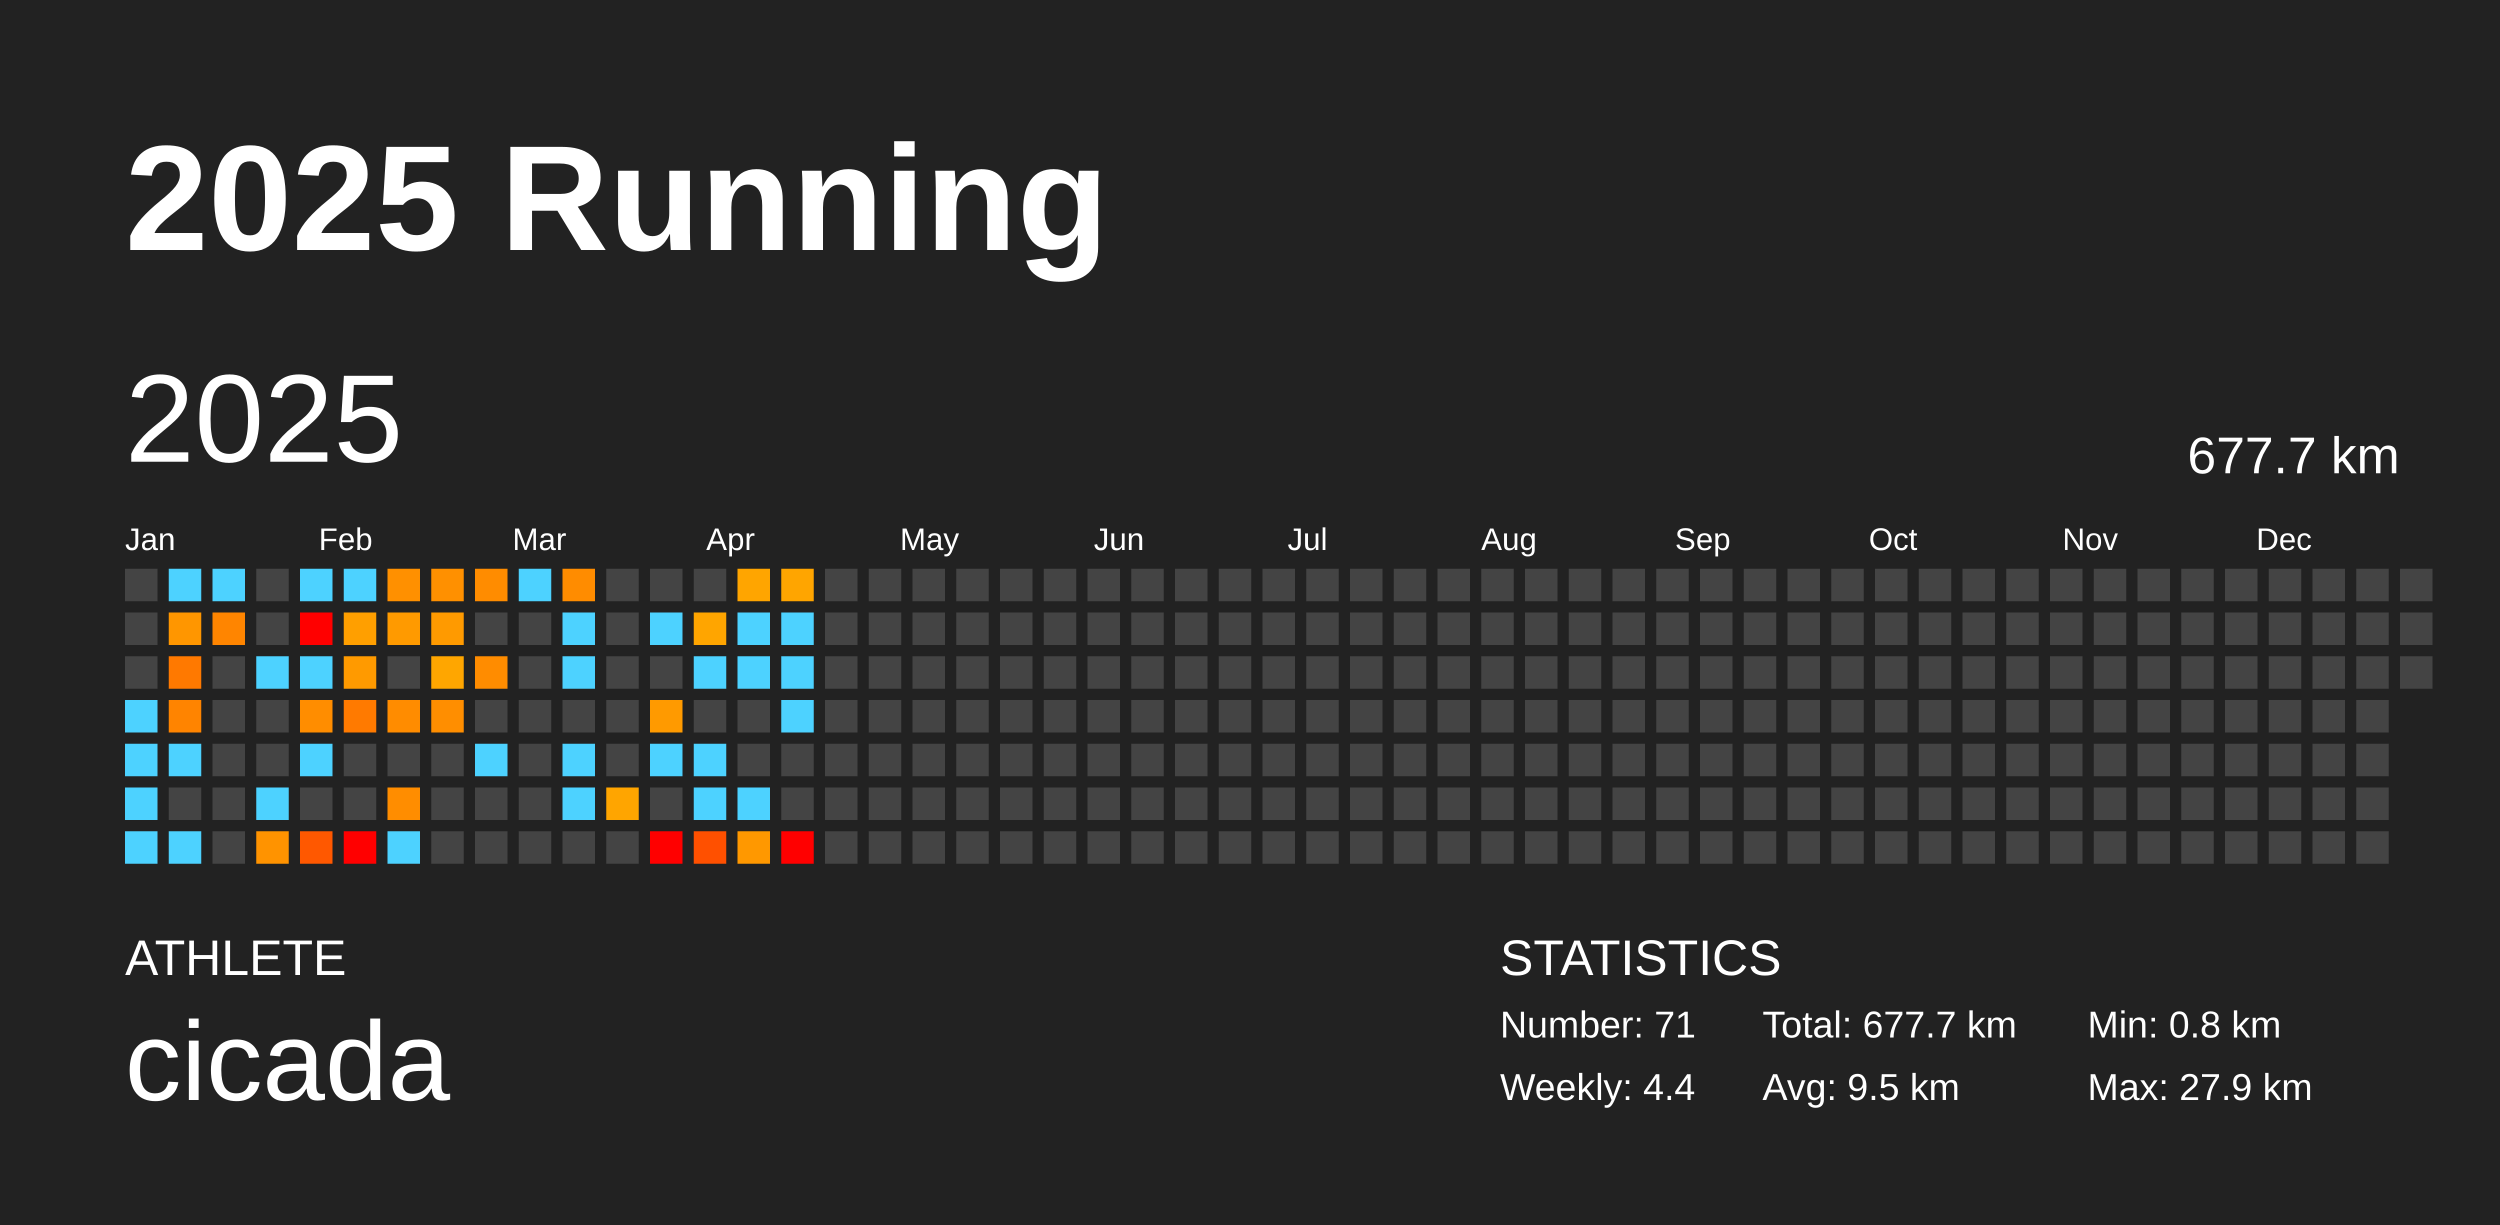
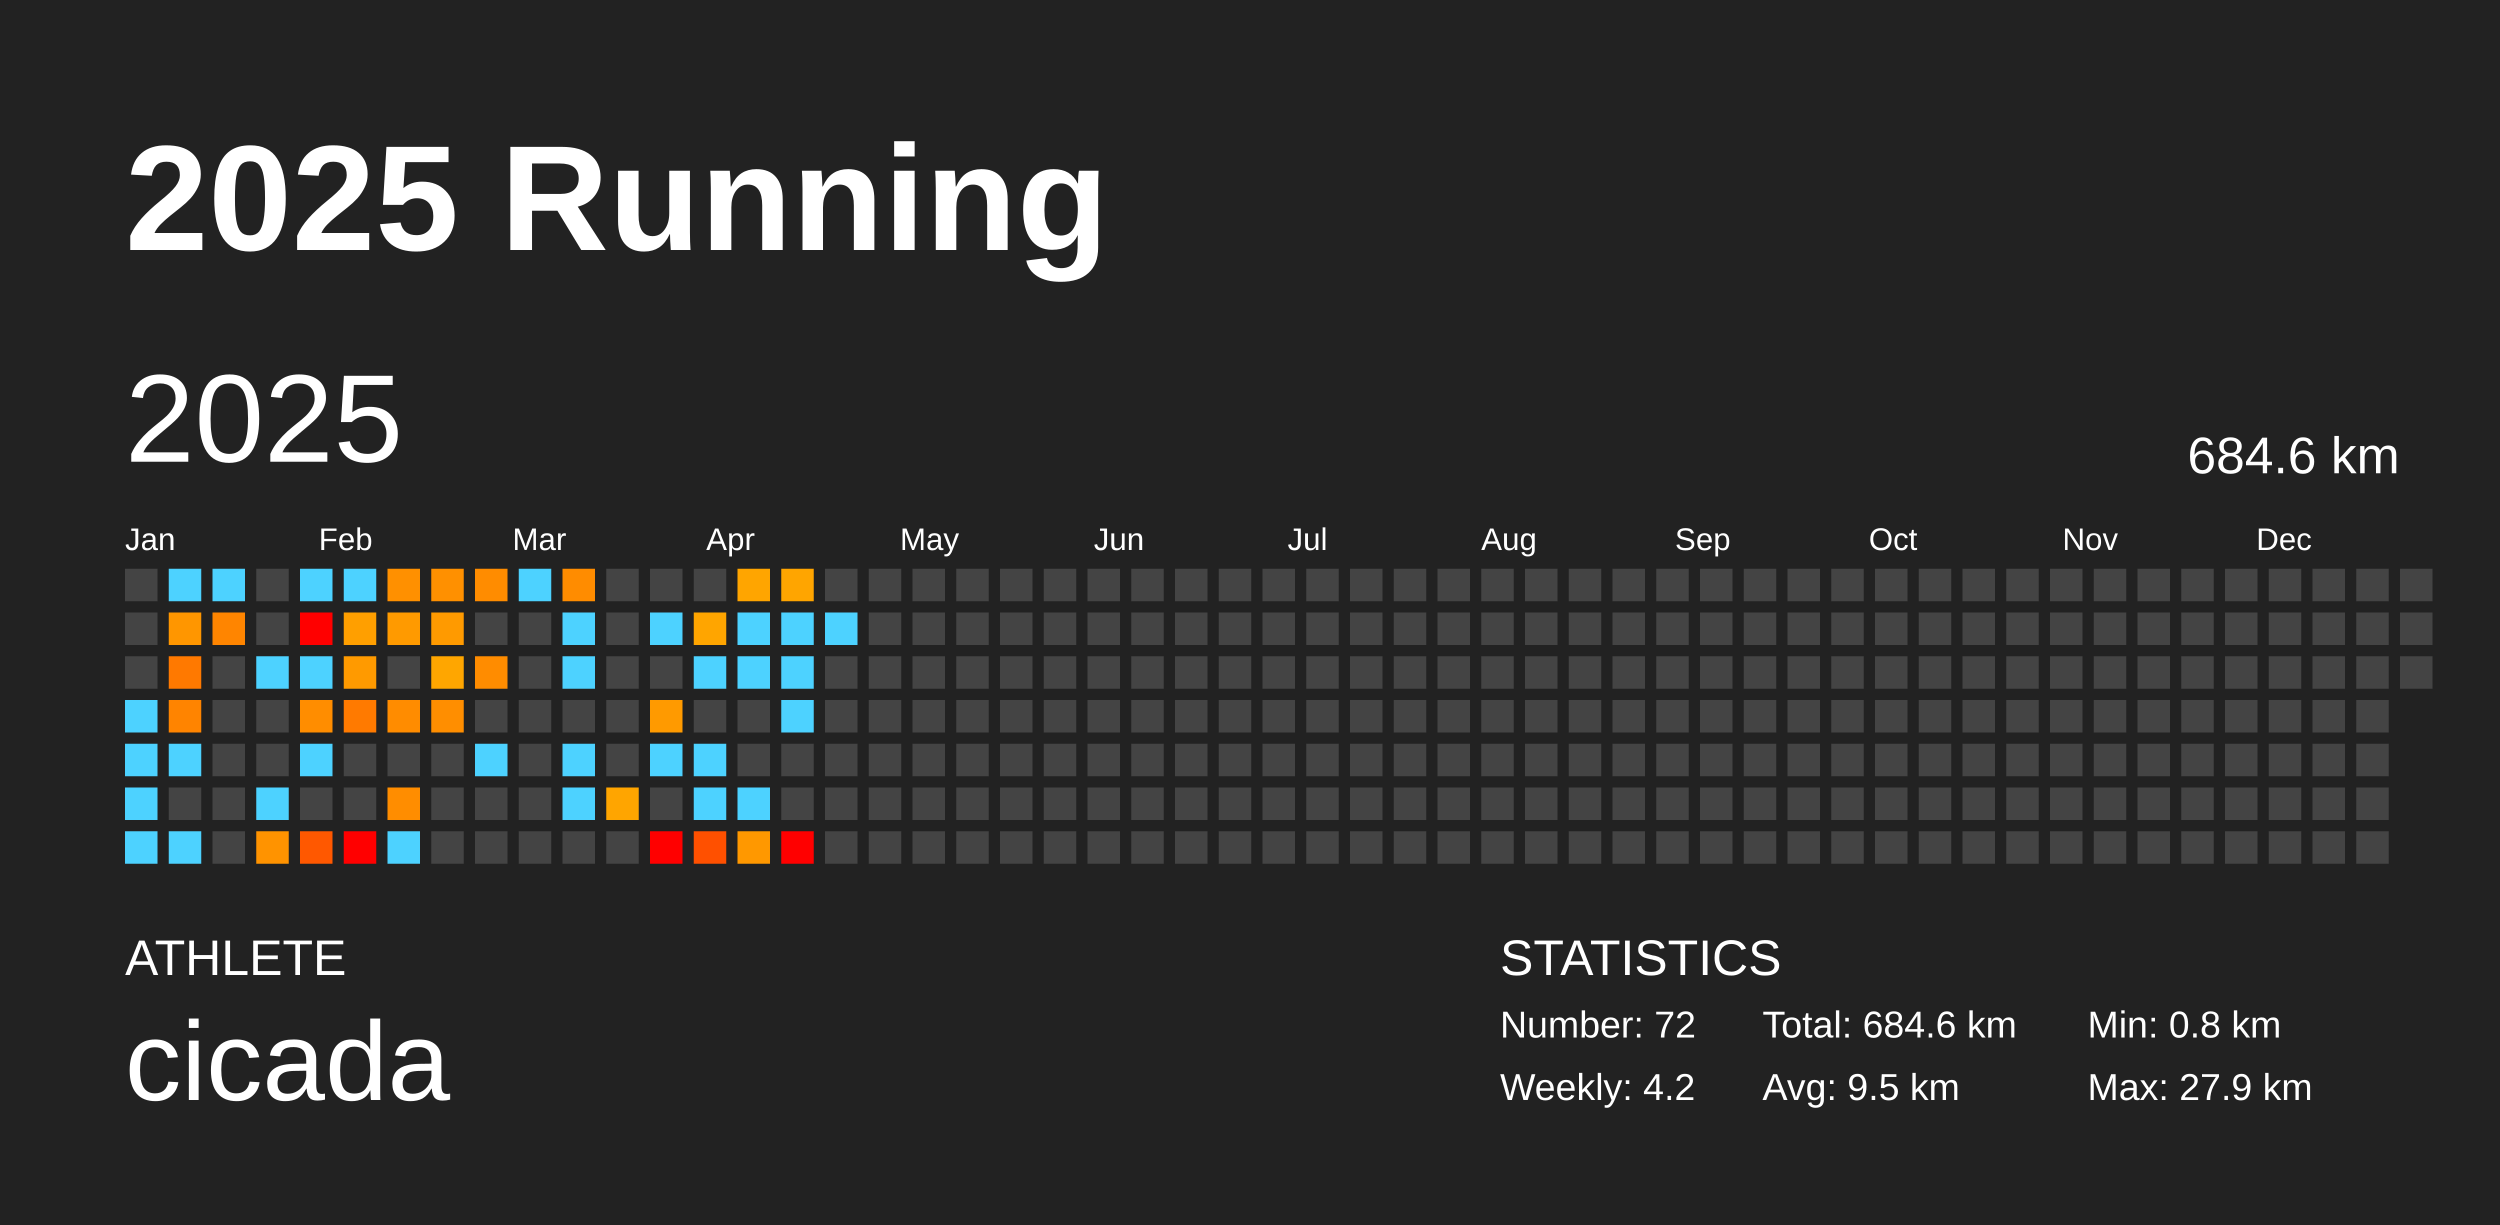
<svg xmlns="http://www.w3.org/2000/svg" baseProfile="full" height="98mm" version="1.1" viewBox="0,0,200,98" width="200mm">
  <defs />
  <rect fill="#222222" height="98" width="200" x="0" y="0" />
  <text fill="#FFFFFF" style="font-size:12px; font-family:Arial; font-weight:bold;" x="10" y="20">2025 Running</text>
  <text fill="#FFFFFF" style="font-size:4px; font-family:Arial" x="10" y="78">ATHLETE</text>
  <text fill="#FFFFFF" style="font-size:9px; font-family:Arial" x="10" y="88">cicada</text>
  <text fill="#FFFFFF" style="font-size:4px; font-family:Arial" x="120" y="78">STATISTICS</text>
-   <text fill="#FFFFFF" style="font-size:3px; font-family:Arial" x="120" y="83">Number: 71</text>
-   <text fill="#FFFFFF" style="font-size:3px; font-family:Arial" x="120" y="88">Weekly: 4.4</text>
-   <text fill="#FFFFFF" style="font-size:3px; font-family:Arial" x="141" y="83">Total: 677.7 km</text>
+   <text fill="#FFFFFF" style="font-size:3px; font-family:Arial" x="120" y="83">Number: 72</text>
+   <text fill="#FFFFFF" style="font-size:3px; font-family:Arial" x="120" y="88">Weekly: 4.2</text>
+   <text fill="#FFFFFF" style="font-size:3px; font-family:Arial" x="141" y="83">Total: 684.6 km</text>
  <text fill="#FFFFFF" style="font-size:3px; font-family:Arial" x="141" y="88">Avg: 9.5 km</text>
  <text fill="#FFFFFF" style="font-size:3px; font-family:Arial" x="167" y="83">Min: 0.8 km</text>
  <text fill="#FFFFFF" style="font-size:3px; font-family:Arial" x="167" y="88">Max: 27.9 km</text>
  <text dominant-baseline="hanging" fill="#FFFFFF" style="font-size:10.0px; font-family:Arial;" x="10" y="30">2025</text>
-   <text dominant-baseline="hanging" fill="#FFFFFF" style="font-size:4.125px; font-family:Arial;" x="175" y="35">677.7 km</text>
+   <text dominant-baseline="hanging" fill="#FFFFFF" style="font-size:4.125px; font-family:Arial;" x="175" y="35">684.6 km</text>
  <text fill="#FFFFFF" style="font-size:2.5px; font-family:Arial" x="10.0" y="44">Jan</text>
  <text fill="#FFFFFF" style="font-size:2.5px; font-family:Arial" x="25.5" y="44">Feb</text>
  <text fill="#FFFFFF" style="font-size:2.5px; font-family:Arial" x="41.0" y="44">Mar</text>
  <text fill="#FFFFFF" style="font-size:2.5px; font-family:Arial" x="56.5" y="44">Apr</text>
  <text fill="#FFFFFF" style="font-size:2.5px; font-family:Arial" x="72.0" y="44">May</text>
  <text fill="#FFFFFF" style="font-size:2.5px; font-family:Arial" x="87.5" y="44">Jun</text>
  <text fill="#FFFFFF" style="font-size:2.5px; font-family:Arial" x="103.0" y="44">Jul</text>
  <text fill="#FFFFFF" style="font-size:2.5px; font-family:Arial" x="118.5" y="44">Aug</text>
  <text fill="#FFFFFF" style="font-size:2.5px; font-family:Arial" x="134.0" y="44">Sep</text>
  <text fill="#FFFFFF" style="font-size:2.5px; font-family:Arial" x="149.5" y="44">Oct</text>
  <text fill="#FFFFFF" style="font-size:2.5px; font-family:Arial" x="165.0" y="44">Nov</text>
  <text fill="#FFFFFF" style="font-size:2.5px; font-family:Arial" x="180.5" y="44">Dec</text>
  <rect fill="#444444" height="2.6" width="2.6" x="10.0" y="45.5" />
  <rect fill="#444444" height="2.6" width="2.6" x="10.0" y="49.0" />
  <rect fill="#444444" height="2.6" width="2.6" x="10.0" y="52.5" />
  <rect fill="#4dd2ff" height="2.6" width="2.6" x="10.0" y="56.0" />
  <rect fill="#4dd2ff" height="2.6" width="2.6" x="10.0" y="59.5" />
  <rect fill="#4dd2ff" height="2.6" width="2.6" x="10.0" y="63.0" />
  <rect fill="#4dd2ff" height="2.6" width="2.6" x="10.0" y="66.5" />
  <rect fill="#4dd2ff" height="2.6" width="2.6" x="13.5" y="45.5" />
  <rect fill="#ff9600" height="2.6" width="2.6" x="13.5" y="49.0" />
  <rect fill="#ff7900" height="2.6" width="2.6" x="13.5" y="52.5" />
  <rect fill="#ff8400" height="2.6" width="2.6" x="13.5" y="56.0" />
  <rect fill="#4dd2ff" height="2.6" width="2.6" x="13.5" y="59.5" />
  <rect fill="#444444" height="2.6" width="2.6" x="13.5" y="63.0" />
  <rect fill="#4dd2ff" height="2.6" width="2.6" x="13.5" y="66.5" />
  <rect fill="#4dd2ff" height="2.6" width="2.6" x="17.0" y="45.5" />
  <rect fill="#ff8500" height="2.6" width="2.6" x="17.0" y="49.0" />
  <rect fill="#444444" height="2.6" width="2.6" x="17.0" y="52.5" />
  <rect fill="#444444" height="2.6" width="2.6" x="17.0" y="56.0" />
  <rect fill="#444444" height="2.6" width="2.6" x="17.0" y="59.5" />
  <rect fill="#444444" height="2.6" width="2.6" x="17.0" y="63.0" />
  <rect fill="#444444" height="2.6" width="2.6" x="17.0" y="66.5" />
  <rect fill="#444444" height="2.6" width="2.6" x="20.5" y="45.5" />
  <rect fill="#444444" height="2.6" width="2.6" x="20.5" y="49.0" />
  <rect fill="#4dd2ff" height="2.6" width="2.6" x="20.5" y="52.5" />
  <rect fill="#444444" height="2.6" width="2.6" x="20.5" y="56.0" />
  <rect fill="#444444" height="2.6" width="2.6" x="20.5" y="59.5" />
  <rect fill="#4dd2ff" height="2.6" width="2.6" x="20.5" y="63.0" />
  <rect fill="#ff9300" height="2.6" width="2.6" x="20.5" y="66.5" />
  <rect fill="#4dd2ff" height="2.6" width="2.6" x="24.0" y="45.5" />
  <rect fill="red" height="2.6" width="2.6" x="24.0" y="49.0" />
  <rect fill="#4dd2ff" height="2.6" width="2.6" x="24.0" y="52.5" />
  <rect fill="#ff8d00" height="2.6" width="2.6" x="24.0" y="56.0" />
  <rect fill="#4dd2ff" height="2.6" width="2.6" x="24.0" y="59.5" />
  <rect fill="#444444" height="2.6" width="2.6" x="24.0" y="63.0" />
  <rect fill="#ff5800" height="2.6" width="2.6" x="24.0" y="66.5" />
  <rect fill="#4dd2ff" height="2.6" width="2.6" x="27.5" y="45.5" />
  <rect fill="#ff9f00" height="2.6" width="2.6" x="27.5" y="49.0" />
  <rect fill="#ff9a00" height="2.6" width="2.6" x="27.5" y="52.5" />
  <rect fill="#ff7a00" height="2.6" width="2.6" x="27.5" y="56.0" />
  <rect fill="#444444" height="2.6" width="2.6" x="27.5" y="59.5" />
  <rect fill="#444444" height="2.6" width="2.6" x="27.5" y="63.0" />
  <rect fill="red" height="2.6" width="2.6" x="27.5" y="66.5" />
  <rect fill="#ff9000" height="2.6" width="2.6" x="31.0" y="45.5" />
  <rect fill="#ff9a00" height="2.6" width="2.6" x="31.0" y="49.0" />
  <rect fill="#444444" height="2.6" width="2.6" x="31.0" y="52.5" />
  <rect fill="#ff8c00" height="2.6" width="2.6" x="31.0" y="56.0" />
  <rect fill="#444444" height="2.6" width="2.6" x="31.0" y="59.5" />
  <rect fill="#ff8d00" height="2.6" width="2.6" x="31.0" y="63.0" />
  <rect fill="#4dd2ff" height="2.6" width="2.6" x="31.0" y="66.5" />
  <rect fill="#ff9000" height="2.6" width="2.6" x="34.5" y="45.5" />
  <rect fill="#ff9a00" height="2.6" width="2.6" x="34.5" y="49.0" />
  <rect fill="#ffa600" height="2.6" width="2.6" x="34.5" y="52.5" />
  <rect fill="#ff8e00" height="2.6" width="2.6" x="34.5" y="56.0" />
  <rect fill="#444444" height="2.6" width="2.6" x="34.5" y="59.5" />
  <rect fill="#444444" height="2.6" width="2.6" x="34.5" y="63.0" />
  <rect fill="#444444" height="2.6" width="2.6" x="34.5" y="66.5" />
  <rect fill="#ff8c00" height="2.6" width="2.6" x="38.0" y="45.5" />
  <rect fill="#444444" height="2.6" width="2.6" x="38.0" y="49.0" />
  <rect fill="#ff8c00" height="2.6" width="2.6" x="38.0" y="52.5" />
  <rect fill="#444444" height="2.6" width="2.6" x="38.0" y="56.0" />
  <rect fill="#4dd2ff" height="2.6" width="2.6" x="38.0" y="59.5" />
  <rect fill="#444444" height="2.6" width="2.6" x="38.0" y="63.0" />
  <rect fill="#444444" height="2.6" width="2.6" x="38.0" y="66.5" />
  <rect fill="#4dd2ff" height="2.6" width="2.6" x="41.5" y="45.5" />
  <rect fill="#444444" height="2.6" width="2.6" x="41.5" y="49.0" />
  <rect fill="#444444" height="2.6" width="2.6" x="41.5" y="52.5" />
  <rect fill="#444444" height="2.6" width="2.6" x="41.5" y="56.0" />
  <rect fill="#444444" height="2.6" width="2.6" x="41.5" y="59.5" />
  <rect fill="#444444" height="2.6" width="2.6" x="41.5" y="63.0" />
  <rect fill="#444444" height="2.6" width="2.6" x="41.5" y="66.5" />
  <rect fill="#ff8c00" height="2.6" width="2.6" x="45.0" y="45.5" />
  <rect fill="#4dd2ff" height="2.6" width="2.6" x="45.0" y="49.0" />
  <rect fill="#4dd2ff" height="2.6" width="2.6" x="45.0" y="52.5" />
  <rect fill="#444444" height="2.6" width="2.6" x="45.0" y="56.0" />
  <rect fill="#4dd2ff" height="2.6" width="2.6" x="45.0" y="59.5" />
  <rect fill="#4dd2ff" height="2.6" width="2.6" x="45.0" y="63.0" />
  <rect fill="#444444" height="2.6" width="2.6" x="45.0" y="66.5" />
  <rect fill="#444444" height="2.6" width="2.6" x="48.5" y="45.5" />
  <rect fill="#444444" height="2.6" width="2.6" x="48.5" y="49.0" />
  <rect fill="#444444" height="2.6" width="2.6" x="48.5" y="52.5" />
  <rect fill="#444444" height="2.6" width="2.6" x="48.5" y="56.0" />
  <rect fill="#444444" height="2.6" width="2.6" x="48.5" y="59.5" />
  <rect fill="#ffa500" height="2.6" width="2.6" x="48.5" y="63.0" />
  <rect fill="#444444" height="2.6" width="2.6" x="48.5" y="66.5" />
  <rect fill="#444444" height="2.6" width="2.6" x="52.0" y="45.5" />
  <rect fill="#4dd2ff" height="2.6" width="2.6" x="52.0" y="49.0" />
  <rect fill="#444444" height="2.6" width="2.6" x="52.0" y="52.5" />
  <rect fill="#ff9a00" height="2.6" width="2.6" x="52.0" y="56.0" />
  <rect fill="#4dd2ff" height="2.6" width="2.6" x="52.0" y="59.5" />
  <rect fill="#444444" height="2.6" width="2.6" x="52.0" y="63.0" />
  <rect fill="red" height="2.6" width="2.6" x="52.0" y="66.5" />
  <rect fill="#444444" height="2.6" width="2.6" x="55.5" y="45.5" />
  <rect fill="#ffa500" height="2.6" width="2.6" x="55.5" y="49.0" />
  <rect fill="#4dd2ff" height="2.6" width="2.6" x="55.5" y="52.5" />
  <rect fill="#444444" height="2.6" width="2.6" x="55.5" y="56.0" />
  <rect fill="#4dd2ff" height="2.6" width="2.6" x="55.5" y="59.5" />
  <rect fill="#4dd2ff" height="2.6" width="2.6" x="55.5" y="63.0" />
  <rect fill="#ff5000" height="2.6" width="2.6" x="55.5" y="66.5" />
  <rect fill="#ffa500" height="2.6" width="2.6" x="59.0" y="45.5" />
  <rect fill="#4dd2ff" height="2.6" width="2.6" x="59.0" y="49.0" />
  <rect fill="#4dd2ff" height="2.6" width="2.6" x="59.0" y="52.5" />
  <rect fill="#444444" height="2.6" width="2.6" x="59.0" y="56.0" />
  <rect fill="#444444" height="2.6" width="2.6" x="59.0" y="59.5" />
  <rect fill="#4dd2ff" height="2.6" width="2.6" x="59.0" y="63.0" />
  <rect fill="#ff9800" height="2.6" width="2.6" x="59.0" y="66.5" />
  <rect fill="#ffa500" height="2.6" width="2.6" x="62.5" y="45.5" />
  <rect fill="#4dd2ff" height="2.6" width="2.6" x="62.5" y="49.0" />
  <rect fill="#4dd2ff" height="2.6" width="2.6" x="62.5" y="52.5" />
  <rect fill="#4dd2ff" height="2.6" width="2.6" x="62.5" y="56.0" />
  <rect fill="#444444" height="2.6" width="2.6" x="62.5" y="59.5" />
  <rect fill="#444444" height="2.6" width="2.6" x="62.5" y="63.0" />
  <rect fill="red" height="2.6" width="2.6" x="62.5" y="66.5" />
  <rect fill="#444444" height="2.6" width="2.6" x="66.0" y="45.5" />
-   <rect fill="#444444" height="2.6" width="2.6" x="66.0" y="49.0" />
+   <rect fill="#4dd2ff" height="2.6" width="2.6" x="66.0" y="49.0" />
  <rect fill="#444444" height="2.6" width="2.6" x="66.0" y="52.5" />
  <rect fill="#444444" height="2.6" width="2.6" x="66.0" y="56.0" />
  <rect fill="#444444" height="2.6" width="2.6" x="66.0" y="59.5" />
  <rect fill="#444444" height="2.6" width="2.6" x="66.0" y="63.0" />
  <rect fill="#444444" height="2.6" width="2.6" x="66.0" y="66.5" />
  <rect fill="#444444" height="2.6" width="2.6" x="69.5" y="45.5" />
  <rect fill="#444444" height="2.6" width="2.6" x="69.5" y="49.0" />
  <rect fill="#444444" height="2.6" width="2.6" x="69.5" y="52.5" />
  <rect fill="#444444" height="2.6" width="2.6" x="69.5" y="56.0" />
  <rect fill="#444444" height="2.6" width="2.6" x="69.5" y="59.5" />
  <rect fill="#444444" height="2.6" width="2.6" x="69.5" y="63.0" />
  <rect fill="#444444" height="2.6" width="2.6" x="69.5" y="66.5" />
  <rect fill="#444444" height="2.6" width="2.6" x="73.0" y="45.5" />
  <rect fill="#444444" height="2.6" width="2.6" x="73.0" y="49.0" />
  <rect fill="#444444" height="2.6" width="2.6" x="73.0" y="52.5" />
  <rect fill="#444444" height="2.6" width="2.6" x="73.0" y="56.0" />
  <rect fill="#444444" height="2.6" width="2.6" x="73.0" y="59.5" />
  <rect fill="#444444" height="2.6" width="2.6" x="73.0" y="63.0" />
  <rect fill="#444444" height="2.6" width="2.6" x="73.0" y="66.5" />
  <rect fill="#444444" height="2.6" width="2.6" x="76.5" y="45.5" />
  <rect fill="#444444" height="2.6" width="2.6" x="76.5" y="49.0" />
  <rect fill="#444444" height="2.6" width="2.6" x="76.5" y="52.5" />
  <rect fill="#444444" height="2.6" width="2.6" x="76.5" y="56.0" />
  <rect fill="#444444" height="2.6" width="2.6" x="76.5" y="59.5" />
  <rect fill="#444444" height="2.6" width="2.6" x="76.5" y="63.0" />
  <rect fill="#444444" height="2.6" width="2.6" x="76.5" y="66.5" />
  <rect fill="#444444" height="2.6" width="2.6" x="80.0" y="45.5" />
  <rect fill="#444444" height="2.6" width="2.6" x="80.0" y="49.0" />
  <rect fill="#444444" height="2.6" width="2.6" x="80.0" y="52.5" />
  <rect fill="#444444" height="2.6" width="2.6" x="80.0" y="56.0" />
  <rect fill="#444444" height="2.6" width="2.6" x="80.0" y="59.5" />
  <rect fill="#444444" height="2.6" width="2.6" x="80.0" y="63.0" />
  <rect fill="#444444" height="2.6" width="2.6" x="80.0" y="66.5" />
  <rect fill="#444444" height="2.6" width="2.6" x="83.5" y="45.5" />
  <rect fill="#444444" height="2.6" width="2.6" x="83.5" y="49.0" />
  <rect fill="#444444" height="2.6" width="2.6" x="83.5" y="52.5" />
  <rect fill="#444444" height="2.6" width="2.6" x="83.5" y="56.0" />
  <rect fill="#444444" height="2.6" width="2.6" x="83.5" y="59.5" />
  <rect fill="#444444" height="2.6" width="2.6" x="83.5" y="63.0" />
  <rect fill="#444444" height="2.6" width="2.6" x="83.5" y="66.5" />
  <rect fill="#444444" height="2.6" width="2.6" x="87.0" y="45.5" />
  <rect fill="#444444" height="2.6" width="2.6" x="87.0" y="49.0" />
  <rect fill="#444444" height="2.6" width="2.6" x="87.0" y="52.5" />
  <rect fill="#444444" height="2.6" width="2.6" x="87.0" y="56.0" />
  <rect fill="#444444" height="2.6" width="2.6" x="87.0" y="59.5" />
  <rect fill="#444444" height="2.6" width="2.6" x="87.0" y="63.0" />
  <rect fill="#444444" height="2.6" width="2.6" x="87.0" y="66.5" />
  <rect fill="#444444" height="2.6" width="2.6" x="90.5" y="45.5" />
  <rect fill="#444444" height="2.6" width="2.6" x="90.5" y="49.0" />
  <rect fill="#444444" height="2.6" width="2.6" x="90.5" y="52.5" />
  <rect fill="#444444" height="2.6" width="2.6" x="90.5" y="56.0" />
  <rect fill="#444444" height="2.6" width="2.6" x="90.5" y="59.5" />
  <rect fill="#444444" height="2.6" width="2.6" x="90.5" y="63.0" />
  <rect fill="#444444" height="2.6" width="2.6" x="90.5" y="66.5" />
  <rect fill="#444444" height="2.6" width="2.6" x="94.0" y="45.5" />
  <rect fill="#444444" height="2.6" width="2.6" x="94.0" y="49.0" />
  <rect fill="#444444" height="2.6" width="2.6" x="94.0" y="52.5" />
  <rect fill="#444444" height="2.6" width="2.6" x="94.0" y="56.0" />
  <rect fill="#444444" height="2.6" width="2.6" x="94.0" y="59.5" />
  <rect fill="#444444" height="2.6" width="2.6" x="94.0" y="63.0" />
  <rect fill="#444444" height="2.6" width="2.6" x="94.0" y="66.5" />
  <rect fill="#444444" height="2.6" width="2.6" x="97.5" y="45.5" />
  <rect fill="#444444" height="2.6" width="2.6" x="97.5" y="49.0" />
  <rect fill="#444444" height="2.6" width="2.6" x="97.5" y="52.5" />
  <rect fill="#444444" height="2.6" width="2.6" x="97.5" y="56.0" />
  <rect fill="#444444" height="2.6" width="2.6" x="97.5" y="59.5" />
  <rect fill="#444444" height="2.6" width="2.6" x="97.5" y="63.0" />
  <rect fill="#444444" height="2.6" width="2.6" x="97.5" y="66.5" />
  <rect fill="#444444" height="2.6" width="2.6" x="101.0" y="45.5" />
  <rect fill="#444444" height="2.6" width="2.6" x="101.0" y="49.0" />
  <rect fill="#444444" height="2.6" width="2.6" x="101.0" y="52.5" />
  <rect fill="#444444" height="2.6" width="2.6" x="101.0" y="56.0" />
  <rect fill="#444444" height="2.6" width="2.6" x="101.0" y="59.5" />
  <rect fill="#444444" height="2.6" width="2.6" x="101.0" y="63.0" />
  <rect fill="#444444" height="2.6" width="2.6" x="101.0" y="66.5" />
  <rect fill="#444444" height="2.6" width="2.6" x="104.5" y="45.5" />
  <rect fill="#444444" height="2.6" width="2.6" x="104.5" y="49.0" />
  <rect fill="#444444" height="2.6" width="2.6" x="104.5" y="52.5" />
  <rect fill="#444444" height="2.6" width="2.6" x="104.5" y="56.0" />
  <rect fill="#444444" height="2.6" width="2.6" x="104.5" y="59.5" />
  <rect fill="#444444" height="2.6" width="2.6" x="104.5" y="63.0" />
  <rect fill="#444444" height="2.6" width="2.6" x="104.5" y="66.5" />
  <rect fill="#444444" height="2.6" width="2.6" x="108.0" y="45.5" />
  <rect fill="#444444" height="2.6" width="2.6" x="108.0" y="49.0" />
  <rect fill="#444444" height="2.6" width="2.6" x="108.0" y="52.5" />
  <rect fill="#444444" height="2.6" width="2.6" x="108.0" y="56.0" />
  <rect fill="#444444" height="2.6" width="2.6" x="108.0" y="59.5" />
  <rect fill="#444444" height="2.6" width="2.6" x="108.0" y="63.0" />
  <rect fill="#444444" height="2.6" width="2.6" x="108.0" y="66.5" />
  <rect fill="#444444" height="2.6" width="2.6" x="111.5" y="45.5" />
  <rect fill="#444444" height="2.6" width="2.6" x="111.5" y="49.0" />
  <rect fill="#444444" height="2.6" width="2.6" x="111.5" y="52.5" />
  <rect fill="#444444" height="2.6" width="2.6" x="111.5" y="56.0" />
  <rect fill="#444444" height="2.6" width="2.6" x="111.5" y="59.5" />
  <rect fill="#444444" height="2.6" width="2.6" x="111.5" y="63.0" />
  <rect fill="#444444" height="2.6" width="2.6" x="111.5" y="66.5" />
  <rect fill="#444444" height="2.6" width="2.6" x="115.0" y="45.5" />
  <rect fill="#444444" height="2.6" width="2.6" x="115.0" y="49.0" />
  <rect fill="#444444" height="2.6" width="2.6" x="115.0" y="52.5" />
  <rect fill="#444444" height="2.6" width="2.6" x="115.0" y="56.0" />
  <rect fill="#444444" height="2.6" width="2.6" x="115.0" y="59.5" />
  <rect fill="#444444" height="2.6" width="2.6" x="115.0" y="63.0" />
  <rect fill="#444444" height="2.6" width="2.6" x="115.0" y="66.5" />
  <rect fill="#444444" height="2.6" width="2.6" x="118.5" y="45.5" />
  <rect fill="#444444" height="2.6" width="2.6" x="118.5" y="49.0" />
  <rect fill="#444444" height="2.6" width="2.6" x="118.5" y="52.5" />
  <rect fill="#444444" height="2.6" width="2.6" x="118.5" y="56.0" />
  <rect fill="#444444" height="2.6" width="2.6" x="118.5" y="59.5" />
  <rect fill="#444444" height="2.6" width="2.6" x="118.5" y="63.0" />
  <rect fill="#444444" height="2.6" width="2.6" x="118.5" y="66.5" />
  <rect fill="#444444" height="2.6" width="2.6" x="122.0" y="45.5" />
  <rect fill="#444444" height="2.6" width="2.6" x="122.0" y="49.0" />
  <rect fill="#444444" height="2.6" width="2.6" x="122.0" y="52.5" />
  <rect fill="#444444" height="2.6" width="2.6" x="122.0" y="56.0" />
  <rect fill="#444444" height="2.6" width="2.6" x="122.0" y="59.5" />
  <rect fill="#444444" height="2.6" width="2.6" x="122.0" y="63.0" />
  <rect fill="#444444" height="2.6" width="2.6" x="122.0" y="66.5" />
  <rect fill="#444444" height="2.6" width="2.6" x="125.5" y="45.5" />
  <rect fill="#444444" height="2.6" width="2.6" x="125.5" y="49.0" />
  <rect fill="#444444" height="2.6" width="2.6" x="125.5" y="52.5" />
  <rect fill="#444444" height="2.6" width="2.6" x="125.5" y="56.0" />
  <rect fill="#444444" height="2.6" width="2.6" x="125.5" y="59.5" />
  <rect fill="#444444" height="2.6" width="2.6" x="125.5" y="63.0" />
  <rect fill="#444444" height="2.6" width="2.6" x="125.5" y="66.5" />
  <rect fill="#444444" height="2.6" width="2.6" x="129.0" y="45.5" />
  <rect fill="#444444" height="2.6" width="2.6" x="129.0" y="49.0" />
  <rect fill="#444444" height="2.6" width="2.6" x="129.0" y="52.5" />
  <rect fill="#444444" height="2.6" width="2.6" x="129.0" y="56.0" />
  <rect fill="#444444" height="2.6" width="2.6" x="129.0" y="59.5" />
  <rect fill="#444444" height="2.6" width="2.6" x="129.0" y="63.0" />
  <rect fill="#444444" height="2.6" width="2.6" x="129.0" y="66.5" />
  <rect fill="#444444" height="2.6" width="2.6" x="132.5" y="45.5" />
  <rect fill="#444444" height="2.6" width="2.6" x="132.5" y="49.0" />
  <rect fill="#444444" height="2.6" width="2.6" x="132.5" y="52.5" />
  <rect fill="#444444" height="2.6" width="2.6" x="132.5" y="56.0" />
  <rect fill="#444444" height="2.6" width="2.6" x="132.5" y="59.5" />
  <rect fill="#444444" height="2.6" width="2.6" x="132.5" y="63.0" />
  <rect fill="#444444" height="2.6" width="2.6" x="132.5" y="66.5" />
  <rect fill="#444444" height="2.6" width="2.6" x="136.0" y="45.5" />
  <rect fill="#444444" height="2.6" width="2.6" x="136.0" y="49.0" />
  <rect fill="#444444" height="2.6" width="2.6" x="136.0" y="52.5" />
  <rect fill="#444444" height="2.6" width="2.6" x="136.0" y="56.0" />
  <rect fill="#444444" height="2.6" width="2.6" x="136.0" y="59.5" />
  <rect fill="#444444" height="2.6" width="2.6" x="136.0" y="63.0" />
  <rect fill="#444444" height="2.6" width="2.6" x="136.0" y="66.5" />
  <rect fill="#444444" height="2.6" width="2.6" x="139.5" y="45.5" />
  <rect fill="#444444" height="2.6" width="2.6" x="139.5" y="49.0" />
  <rect fill="#444444" height="2.6" width="2.6" x="139.5" y="52.5" />
  <rect fill="#444444" height="2.6" width="2.6" x="139.5" y="56.0" />
  <rect fill="#444444" height="2.6" width="2.6" x="139.5" y="59.5" />
  <rect fill="#444444" height="2.6" width="2.6" x="139.5" y="63.0" />
  <rect fill="#444444" height="2.6" width="2.6" x="139.5" y="66.5" />
  <rect fill="#444444" height="2.6" width="2.6" x="143.0" y="45.5" />
  <rect fill="#444444" height="2.6" width="2.6" x="143.0" y="49.0" />
  <rect fill="#444444" height="2.6" width="2.6" x="143.0" y="52.5" />
  <rect fill="#444444" height="2.6" width="2.6" x="143.0" y="56.0" />
  <rect fill="#444444" height="2.6" width="2.6" x="143.0" y="59.5" />
  <rect fill="#444444" height="2.6" width="2.6" x="143.0" y="63.0" />
  <rect fill="#444444" height="2.6" width="2.6" x="143.0" y="66.5" />
  <rect fill="#444444" height="2.6" width="2.6" x="146.5" y="45.5" />
  <rect fill="#444444" height="2.6" width="2.6" x="146.5" y="49.0" />
  <rect fill="#444444" height="2.6" width="2.6" x="146.5" y="52.5" />
  <rect fill="#444444" height="2.6" width="2.6" x="146.5" y="56.0" />
  <rect fill="#444444" height="2.6" width="2.6" x="146.5" y="59.5" />
  <rect fill="#444444" height="2.6" width="2.6" x="146.5" y="63.0" />
  <rect fill="#444444" height="2.6" width="2.6" x="146.5" y="66.5" />
  <rect fill="#444444" height="2.6" width="2.6" x="150.0" y="45.5" />
  <rect fill="#444444" height="2.6" width="2.6" x="150.0" y="49.0" />
  <rect fill="#444444" height="2.6" width="2.6" x="150.0" y="52.5" />
  <rect fill="#444444" height="2.6" width="2.6" x="150.0" y="56.0" />
  <rect fill="#444444" height="2.6" width="2.6" x="150.0" y="59.5" />
  <rect fill="#444444" height="2.6" width="2.6" x="150.0" y="63.0" />
  <rect fill="#444444" height="2.6" width="2.6" x="150.0" y="66.5" />
  <rect fill="#444444" height="2.6" width="2.6" x="153.5" y="45.5" />
  <rect fill="#444444" height="2.6" width="2.6" x="153.5" y="49.0" />
  <rect fill="#444444" height="2.6" width="2.6" x="153.5" y="52.5" />
  <rect fill="#444444" height="2.6" width="2.6" x="153.5" y="56.0" />
  <rect fill="#444444" height="2.6" width="2.6" x="153.5" y="59.5" />
  <rect fill="#444444" height="2.6" width="2.6" x="153.5" y="63.0" />
  <rect fill="#444444" height="2.6" width="2.6" x="153.5" y="66.5" />
  <rect fill="#444444" height="2.6" width="2.6" x="157.0" y="45.5" />
  <rect fill="#444444" height="2.6" width="2.6" x="157.0" y="49.0" />
  <rect fill="#444444" height="2.6" width="2.6" x="157.0" y="52.5" />
  <rect fill="#444444" height="2.6" width="2.6" x="157.0" y="56.0" />
  <rect fill="#444444" height="2.6" width="2.6" x="157.0" y="59.5" />
  <rect fill="#444444" height="2.6" width="2.6" x="157.0" y="63.0" />
  <rect fill="#444444" height="2.6" width="2.6" x="157.0" y="66.5" />
  <rect fill="#444444" height="2.6" width="2.6" x="160.5" y="45.5" />
  <rect fill="#444444" height="2.6" width="2.6" x="160.5" y="49.0" />
  <rect fill="#444444" height="2.6" width="2.6" x="160.5" y="52.5" />
  <rect fill="#444444" height="2.6" width="2.6" x="160.5" y="56.0" />
  <rect fill="#444444" height="2.6" width="2.6" x="160.5" y="59.5" />
  <rect fill="#444444" height="2.6" width="2.6" x="160.5" y="63.0" />
  <rect fill="#444444" height="2.6" width="2.6" x="160.5" y="66.5" />
  <rect fill="#444444" height="2.6" width="2.6" x="164.0" y="45.5" />
  <rect fill="#444444" height="2.6" width="2.6" x="164.0" y="49.0" />
  <rect fill="#444444" height="2.6" width="2.6" x="164.0" y="52.5" />
  <rect fill="#444444" height="2.6" width="2.6" x="164.0" y="56.0" />
  <rect fill="#444444" height="2.6" width="2.6" x="164.0" y="59.5" />
  <rect fill="#444444" height="2.6" width="2.6" x="164.0" y="63.0" />
  <rect fill="#444444" height="2.6" width="2.6" x="164.0" y="66.5" />
  <rect fill="#444444" height="2.6" width="2.6" x="167.5" y="45.5" />
  <rect fill="#444444" height="2.6" width="2.6" x="167.5" y="49.0" />
  <rect fill="#444444" height="2.6" width="2.6" x="167.5" y="52.5" />
  <rect fill="#444444" height="2.6" width="2.6" x="167.5" y="56.0" />
  <rect fill="#444444" height="2.6" width="2.6" x="167.5" y="59.5" />
  <rect fill="#444444" height="2.6" width="2.6" x="167.5" y="63.0" />
  <rect fill="#444444" height="2.6" width="2.6" x="167.5" y="66.5" />
  <rect fill="#444444" height="2.6" width="2.6" x="171.0" y="45.5" />
  <rect fill="#444444" height="2.6" width="2.6" x="171.0" y="49.0" />
  <rect fill="#444444" height="2.6" width="2.6" x="171.0" y="52.5" />
  <rect fill="#444444" height="2.6" width="2.6" x="171.0" y="56.0" />
  <rect fill="#444444" height="2.6" width="2.6" x="171.0" y="59.5" />
  <rect fill="#444444" height="2.6" width="2.6" x="171.0" y="63.0" />
  <rect fill="#444444" height="2.6" width="2.6" x="171.0" y="66.5" />
  <rect fill="#444444" height="2.6" width="2.6" x="174.5" y="45.5" />
  <rect fill="#444444" height="2.6" width="2.6" x="174.5" y="49.0" />
  <rect fill="#444444" height="2.6" width="2.6" x="174.5" y="52.5" />
  <rect fill="#444444" height="2.6" width="2.6" x="174.5" y="56.0" />
  <rect fill="#444444" height="2.6" width="2.6" x="174.5" y="59.5" />
  <rect fill="#444444" height="2.6" width="2.6" x="174.5" y="63.0" />
  <rect fill="#444444" height="2.6" width="2.6" x="174.5" y="66.5" />
  <rect fill="#444444" height="2.6" width="2.6" x="178.0" y="45.5" />
  <rect fill="#444444" height="2.6" width="2.6" x="178.0" y="49.0" />
  <rect fill="#444444" height="2.6" width="2.6" x="178.0" y="52.5" />
  <rect fill="#444444" height="2.6" width="2.6" x="178.0" y="56.0" />
  <rect fill="#444444" height="2.6" width="2.6" x="178.0" y="59.5" />
  <rect fill="#444444" height="2.6" width="2.6" x="178.0" y="63.0" />
  <rect fill="#444444" height="2.6" width="2.6" x="178.0" y="66.5" />
  <rect fill="#444444" height="2.6" width="2.6" x="181.5" y="45.5" />
  <rect fill="#444444" height="2.6" width="2.6" x="181.5" y="49.0" />
  <rect fill="#444444" height="2.6" width="2.6" x="181.5" y="52.5" />
  <rect fill="#444444" height="2.6" width="2.6" x="181.5" y="56.0" />
  <rect fill="#444444" height="2.6" width="2.6" x="181.5" y="59.5" />
  <rect fill="#444444" height="2.6" width="2.6" x="181.5" y="63.0" />
  <rect fill="#444444" height="2.6" width="2.6" x="181.5" y="66.5" />
  <rect fill="#444444" height="2.6" width="2.6" x="185.0" y="45.5" />
  <rect fill="#444444" height="2.6" width="2.6" x="185.0" y="49.0" />
  <rect fill="#444444" height="2.6" width="2.6" x="185.0" y="52.5" />
  <rect fill="#444444" height="2.6" width="2.6" x="185.0" y="56.0" />
  <rect fill="#444444" height="2.6" width="2.6" x="185.0" y="59.5" />
  <rect fill="#444444" height="2.6" width="2.6" x="185.0" y="63.0" />
  <rect fill="#444444" height="2.6" width="2.6" x="185.0" y="66.5" />
  <rect fill="#444444" height="2.6" width="2.6" x="188.5" y="45.5" />
  <rect fill="#444444" height="2.6" width="2.6" x="188.5" y="49.0" />
  <rect fill="#444444" height="2.6" width="2.6" x="188.5" y="52.5" />
  <rect fill="#444444" height="2.6" width="2.6" x="188.5" y="56.0" />
  <rect fill="#444444" height="2.6" width="2.6" x="188.5" y="59.5" />
  <rect fill="#444444" height="2.6" width="2.6" x="188.5" y="63.0" />
  <rect fill="#444444" height="2.6" width="2.6" x="188.5" y="66.5" />
  <rect fill="#444444" height="2.6" width="2.6" x="192.0" y="45.5" />
  <rect fill="#444444" height="2.6" width="2.6" x="192.0" y="49.0" />
  <rect fill="#444444" height="2.6" width="2.6" x="192.0" y="52.5" />
</svg>
